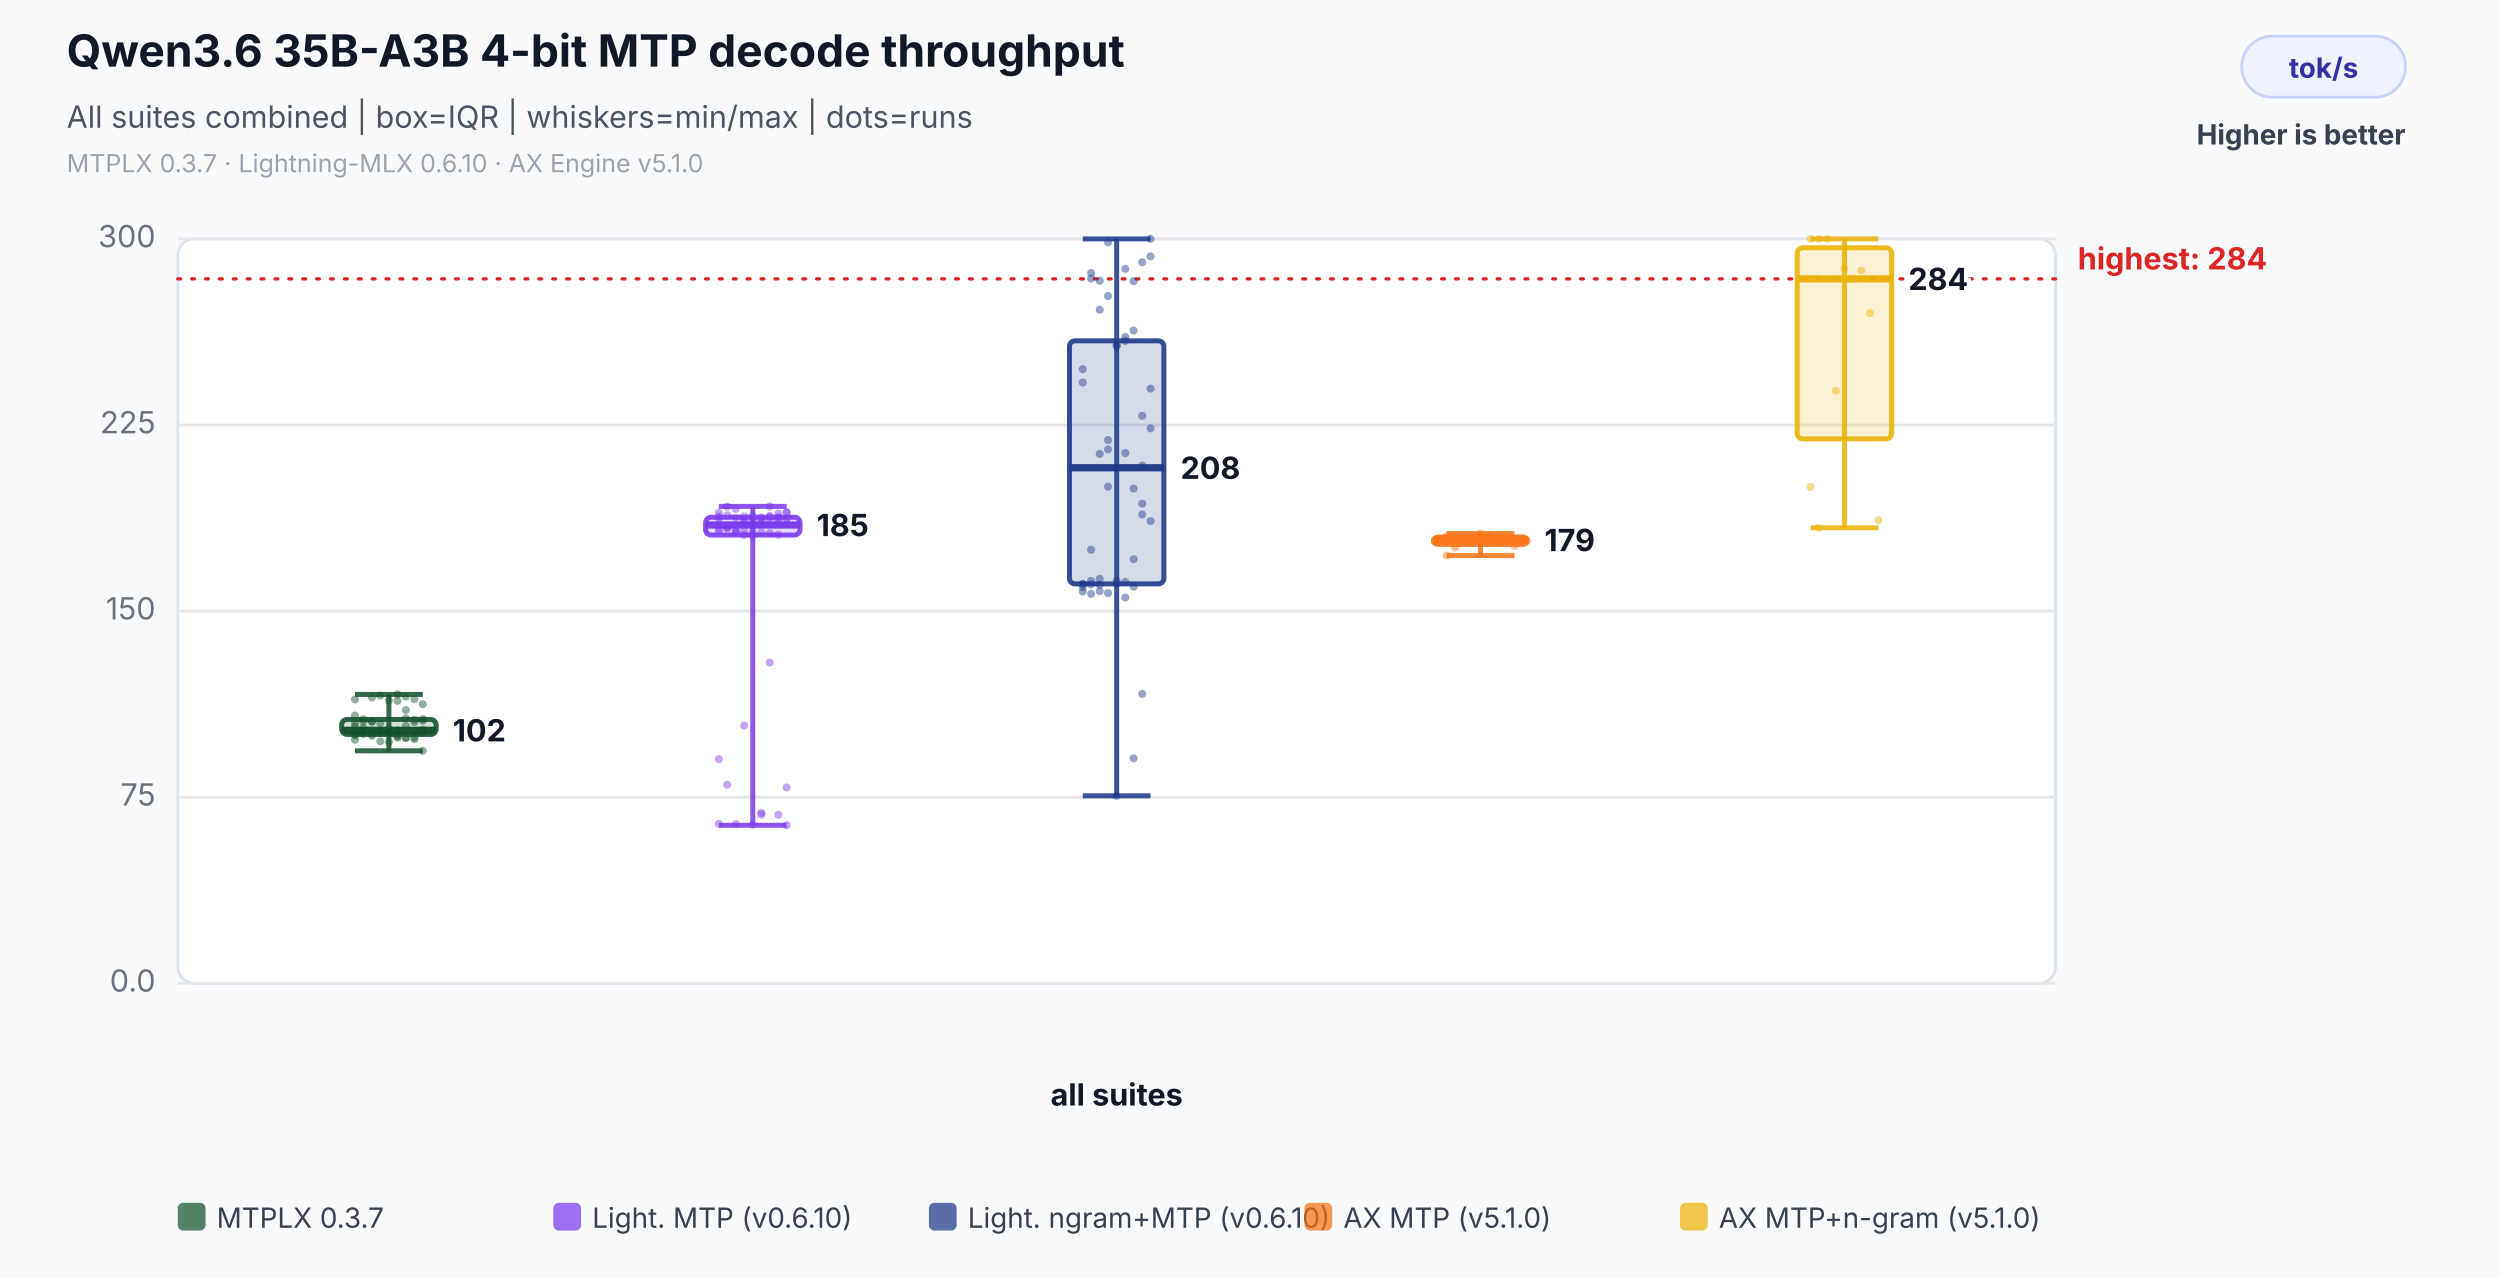
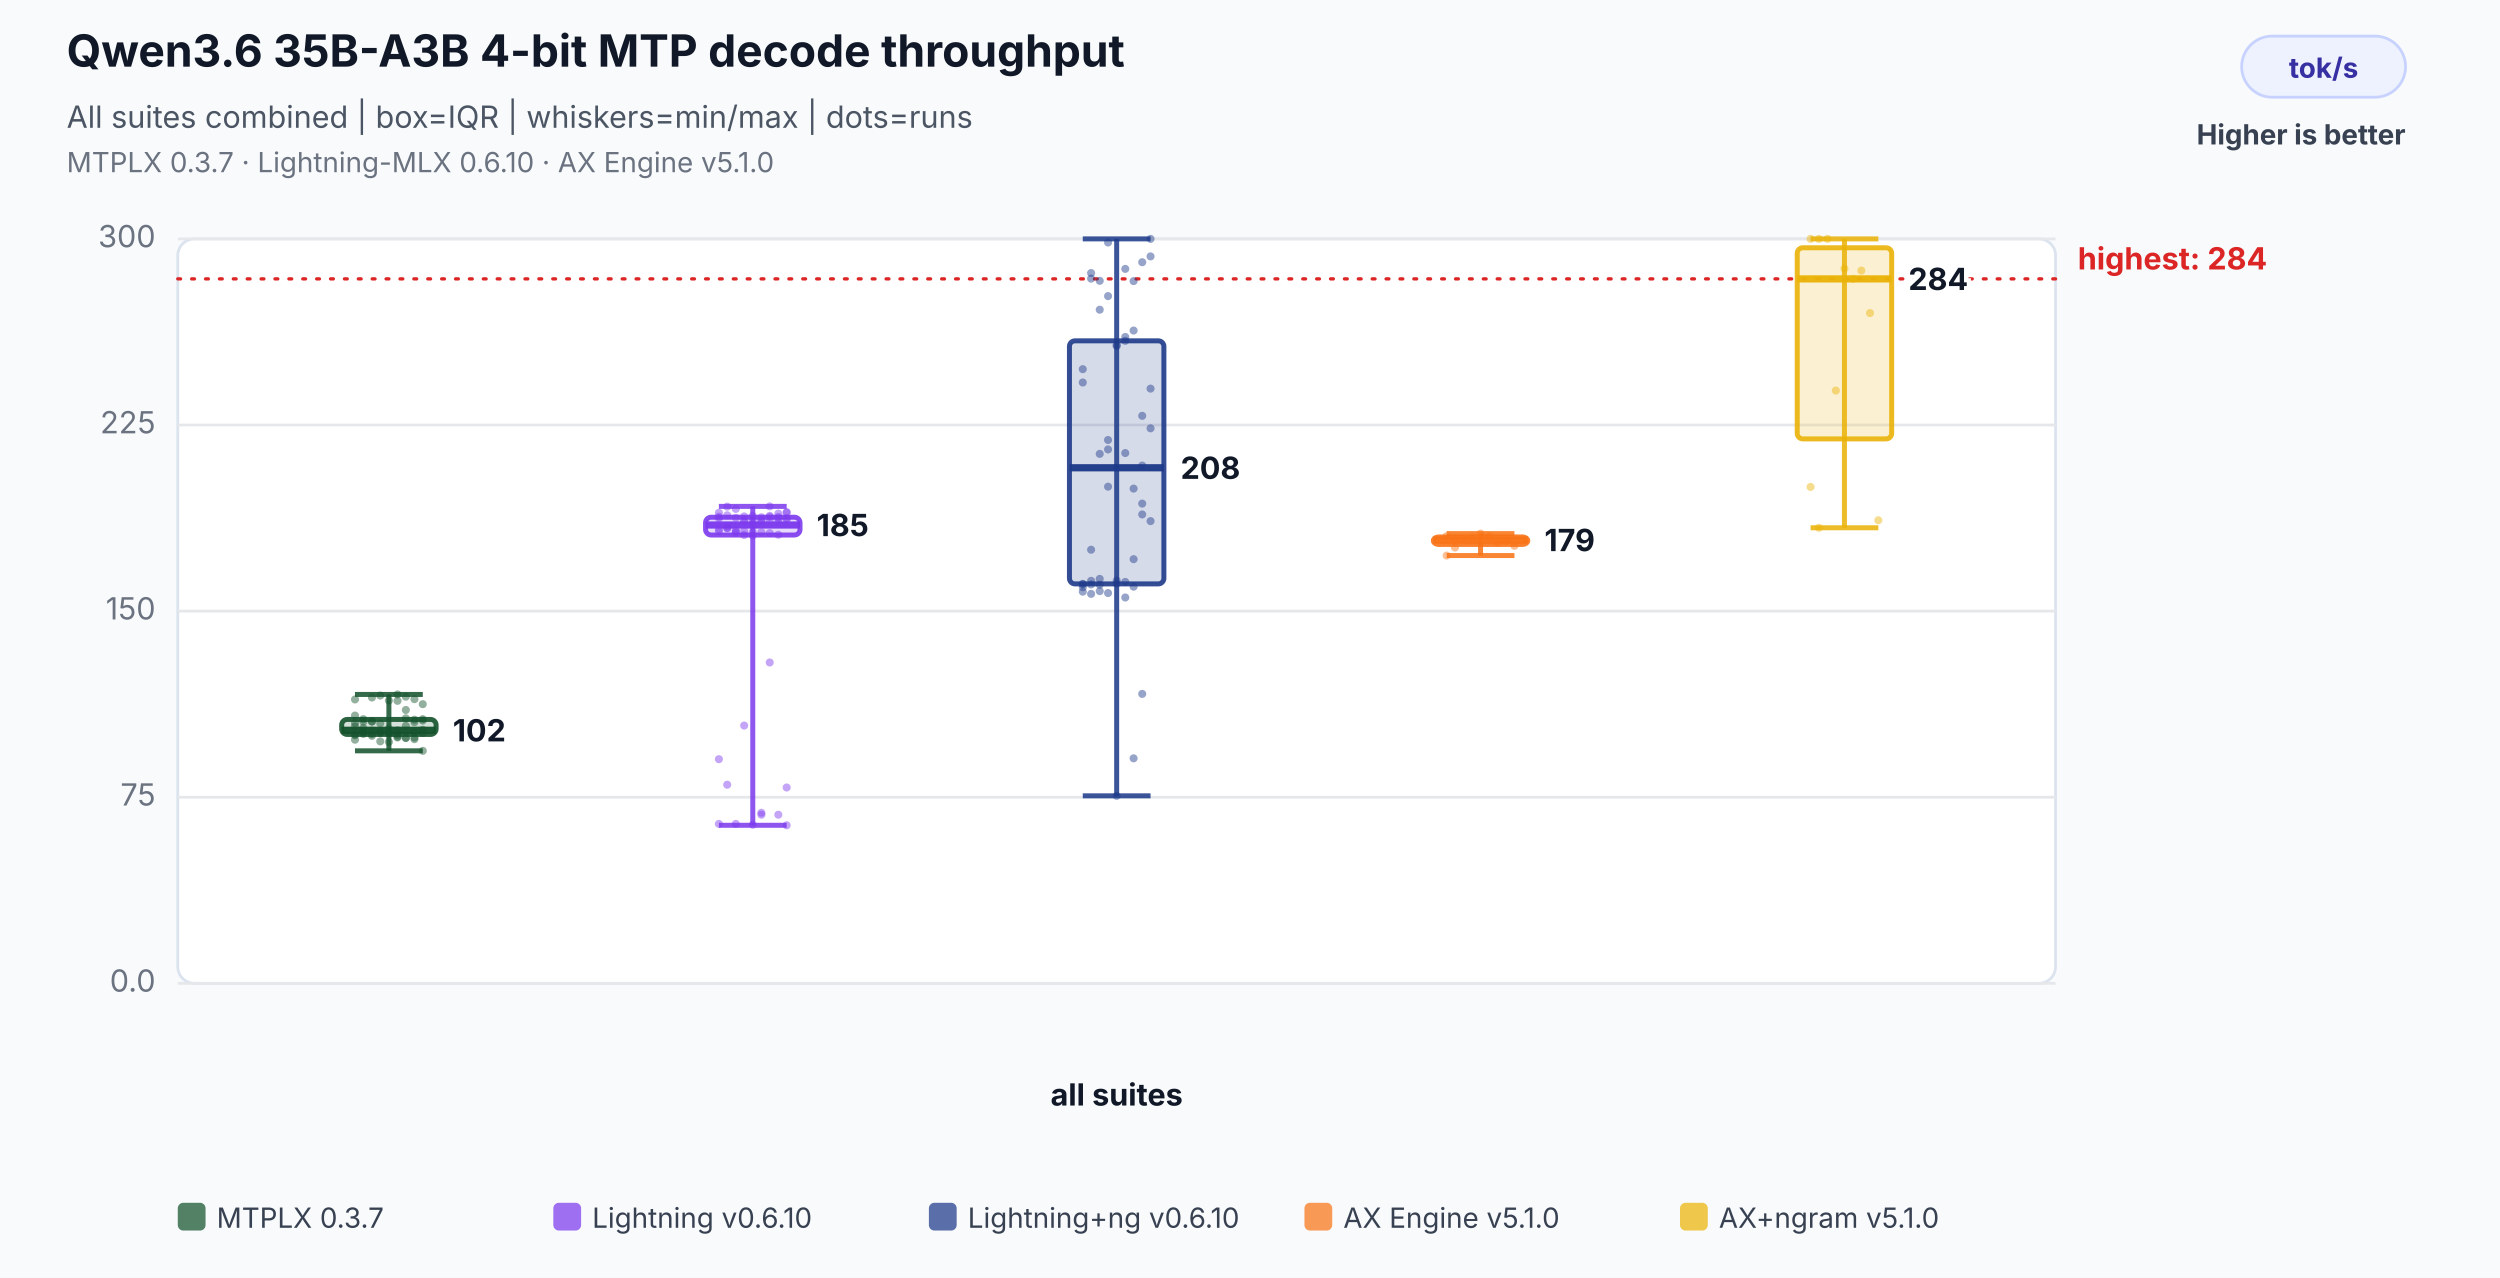
<svg xmlns="http://www.w3.org/2000/svg" width="900" height="460" viewBox="0 0 900 460" role="img" aria-labelledby="title desc">
  <rect width="100%" height="100%" fill="#f8fafc" />
  <text x="24" y="24" font-family="Inter,Segoe UI,Arial,sans-serif" font-size="16" font-weight="700" fill="#111827">Qwen3.6 35B-A3B 4-bit MTP decode throughput</text>
  <text x="24" y="46" font-family="Inter,Segoe UI,Arial,sans-serif" font-size="11" fill="#4b5563">All suites combined | box=IQR | whiskers=min/max | dots=runs</text>
-   <text x="24" y="62" font-family="Inter,Segoe UI,Arial,sans-serif" font-size="9" fill="#9ca3af">MTPLX 0.3.7 · Lightning-MLX 0.6.10 · AX Engine v5.1.0</text>
+   <text x="24" y="62" font-family="Inter,Segoe UI,Arial,sans-serif" font-size="10" fill="#6b7280">MTPLX 0.3.7 · Lightning-MLX 0.6.10 · AX Engine v5.1.0</text>
  <rect x="807" y="13" width="59" height="22" rx="11" fill="#eef2ff" stroke="#c7d2fe" />
  <text x="836.5" y="28" text-anchor="middle" font-family="Inter,Segoe UI,Arial,sans-serif" font-size="10" font-weight="700" fill="#3730a3">tok/s</text>
  <text x="866" y="52" text-anchor="end" font-family="Inter,Segoe UI,Arial,sans-serif" font-size="10" font-weight="700" fill="#374151">Higher is better</text>
  <rect x="64" y="86" width="676" height="268" rx="6" fill="#ffffff" stroke="#dbe3ef" />
  <line x1="64" y1="354.0" x2="740" y2="354.0" stroke="#e5e7eb" stroke-width="1" />
  <text x="56" y="357.0" text-anchor="end" font-family="Inter,Segoe UI,Arial,sans-serif" font-size="11" fill="#6b7280">0.0</text>
  <line x1="64" y1="287.0" x2="740" y2="287.0" stroke="#e5e7eb" stroke-width="1" />
  <text x="56" y="290.0" text-anchor="end" font-family="Inter,Segoe UI,Arial,sans-serif" font-size="11" fill="#6b7280">75</text>
  <line x1="64" y1="220.0" x2="740" y2="220.0" stroke="#e5e7eb" stroke-width="1" />
  <text x="56" y="223.0" text-anchor="end" font-family="Inter,Segoe UI,Arial,sans-serif" font-size="11" fill="#6b7280">150</text>
  <line x1="64" y1="153.0" x2="740" y2="153.0" stroke="#e5e7eb" stroke-width="1" />
  <text x="56" y="156.0" text-anchor="end" font-family="Inter,Segoe UI,Arial,sans-serif" font-size="11" fill="#6b7280">225</text>
  <line x1="64" y1="86.0" x2="740" y2="86.0" stroke="#e5e7eb" stroke-width="1" />
  <text x="56" y="89.0" text-anchor="end" font-family="Inter,Segoe UI,Arial,sans-serif" font-size="11" fill="#6b7280">300</text>
  <line x1="64" y1="100.4" x2="740" y2="100.4" stroke="#dc2626" stroke-width="1.2" stroke-dasharray="1 4" stroke-linecap="round" />
  <text x="748" y="97.0" text-anchor="start" font-family="Inter,Segoe UI,Arial,sans-serif" font-size="11" font-weight="700" fill="#dc2626" data-label="highest median">highest: 284</text>
  <text x="402.0" y="398" text-anchor="middle" font-family="Inter,Segoe UI,Arial,sans-serif" font-size="11" font-weight="700" fill="#111827">all suites</text>
  <circle cx="127.8" cy="261.5" r="1.45" fill="#14532d" fill-opacity="0.46" />
  <circle cx="130.8" cy="262.1" r="1.45" fill="#14532d" fill-opacity="0.46" />
  <circle cx="133.9" cy="259.7" r="1.45" fill="#14532d" fill-opacity="0.46" />
  <circle cx="136.9" cy="260.4" r="1.45" fill="#14532d" fill-opacity="0.46" />
  <circle cx="140.0" cy="262.3" r="1.45" fill="#14532d" fill-opacity="0.46" />
  <circle cx="143.1" cy="252.3" r="1.45" fill="#14532d" fill-opacity="0.46" />
  <circle cx="146.1" cy="255.6" r="1.45" fill="#14532d" fill-opacity="0.46" />
  <circle cx="149.2" cy="251.7" r="1.45" fill="#14532d" fill-opacity="0.46" />
  <circle cx="152.2" cy="253.5" r="1.45" fill="#14532d" fill-opacity="0.46" />
  <circle cx="127.8" cy="251.8" r="1.45" fill="#14532d" fill-opacity="0.46" />
  <circle cx="130.8" cy="264.2" r="1.45" fill="#14532d" fill-opacity="0.46" />
  <circle cx="133.9" cy="264.9" r="1.45" fill="#14532d" fill-opacity="0.46" />
  <circle cx="136.9" cy="263.9" r="1.45" fill="#14532d" fill-opacity="0.46" />
  <circle cx="140.0" cy="264.0" r="1.45" fill="#14532d" fill-opacity="0.46" />
  <circle cx="143.1" cy="265.5" r="1.45" fill="#14532d" fill-opacity="0.46" />
  <circle cx="146.1" cy="258.6" r="1.45" fill="#14532d" fill-opacity="0.46" />
  <circle cx="149.2" cy="260.0" r="1.45" fill="#14532d" fill-opacity="0.46" />
  <circle cx="152.2" cy="258.9" r="1.45" fill="#14532d" fill-opacity="0.46" />
  <circle cx="127.8" cy="260.3" r="1.45" fill="#14532d" fill-opacity="0.46" />
  <circle cx="130.8" cy="258.9" r="1.45" fill="#14532d" fill-opacity="0.46" />
  <circle cx="133.9" cy="251.1" r="1.45" fill="#14532d" fill-opacity="0.46" />
  <circle cx="136.9" cy="250.4" r="1.45" fill="#14532d" fill-opacity="0.46" />
  <circle cx="140.0" cy="252.2" r="1.45" fill="#14532d" fill-opacity="0.46" />
  <circle cx="143.1" cy="250.0" r="1.45" fill="#14532d" fill-opacity="0.46" />
  <circle cx="146.1" cy="250.8" r="1.45" fill="#14532d" fill-opacity="0.46" />
  <circle cx="149.2" cy="259.1" r="1.45" fill="#14532d" fill-opacity="0.46" />
  <circle cx="152.2" cy="259.4" r="1.45" fill="#14532d" fill-opacity="0.46" />
  <circle cx="127.8" cy="257.6" r="1.45" fill="#14532d" fill-opacity="0.46" />
  <circle cx="130.8" cy="259.8" r="1.45" fill="#14532d" fill-opacity="0.46" />
  <circle cx="133.9" cy="259.8" r="1.45" fill="#14532d" fill-opacity="0.46" />
  <circle cx="136.9" cy="263.1" r="1.45" fill="#14532d" fill-opacity="0.46" />
  <circle cx="140.0" cy="263.5" r="1.45" fill="#14532d" fill-opacity="0.46" />
  <circle cx="143.1" cy="262.9" r="1.45" fill="#14532d" fill-opacity="0.46" />
  <circle cx="146.1" cy="261.3" r="1.45" fill="#14532d" fill-opacity="0.46" />
  <circle cx="149.2" cy="263.7" r="1.45" fill="#14532d" fill-opacity="0.46" />
  <circle cx="152.2" cy="263.9" r="1.45" fill="#14532d" fill-opacity="0.46" />
  <circle cx="127.8" cy="264.4" r="1.45" fill="#14532d" fill-opacity="0.46" />
  <circle cx="130.8" cy="263.6" r="1.45" fill="#14532d" fill-opacity="0.46" />
  <circle cx="133.9" cy="263.0" r="1.45" fill="#14532d" fill-opacity="0.46" />
  <circle cx="136.9" cy="263.5" r="1.45" fill="#14532d" fill-opacity="0.46" />
  <circle cx="140.0" cy="267.1" r="1.45" fill="#14532d" fill-opacity="0.46" />
  <circle cx="143.1" cy="265.2" r="1.45" fill="#14532d" fill-opacity="0.46" />
  <circle cx="146.1" cy="265.7" r="1.45" fill="#14532d" fill-opacity="0.46" />
  <circle cx="149.2" cy="265.5" r="1.45" fill="#14532d" fill-opacity="0.46" />
  <circle cx="152.2" cy="270.3" r="1.45" fill="#14532d" fill-opacity="0.46" />
  <circle cx="127.8" cy="266.3" r="1.45" fill="#14532d" fill-opacity="0.46" />
  <circle cx="130.8" cy="263.1" r="1.45" fill="#14532d" fill-opacity="0.46" />
  <circle cx="133.9" cy="264.3" r="1.45" fill="#14532d" fill-opacity="0.46" />
  <circle cx="136.9" cy="266.9" r="1.45" fill="#14532d" fill-opacity="0.46" />
  <circle cx="140.0" cy="264.1" r="1.45" fill="#14532d" fill-opacity="0.46" />
  <circle cx="143.1" cy="264.5" r="1.45" fill="#14532d" fill-opacity="0.46" />
  <circle cx="146.1" cy="265.6" r="1.45" fill="#14532d" fill-opacity="0.46" />
  <circle cx="149.2" cy="266.1" r="1.45" fill="#14532d" fill-opacity="0.46" />
  <circle cx="152.2" cy="262.7" r="1.45" fill="#14532d" fill-opacity="0.46" />
  <circle cx="127.8" cy="264.7" r="1.45" fill="#14532d" fill-opacity="0.46" />
  <line x1="140.0" y1="250.0" x2="140.0" y2="270.3" stroke="#14532d" stroke-opacity="0.86" stroke-width="1.8" />
  <line x1="127.8" y1="250.0" x2="152.2" y2="250.0" stroke="#14532d" stroke-opacity="0.86" stroke-width="1.8" />
  <line x1="127.8" y1="270.3" x2="152.2" y2="270.3" stroke="#14532d" stroke-opacity="0.86" stroke-width="1.8" />
  <rect x="123.0" y="259.0" width="34.0" height="5.4" rx="2" fill="#14532d" fill-opacity="0.18" stroke="#14532d" stroke-opacity="0.9" stroke-width="1.8" />
  <line x1="123.0" y1="262.9" x2="157.0" y2="262.9" stroke="#14532d" stroke-opacity="0.96" stroke-width="2.6" />
  <text x="163.0" y="266.9" text-anchor="start" font-family="Inter,Segoe UI,Arial,sans-serif" font-size="11" font-weight="700" fill="#111827" stroke="#ffffff" stroke-width="3" paint-order="stroke">102</text>
  <circle cx="258.8" cy="190.5" r="1.45" fill="#7c3aed" fill-opacity="0.46" />
  <circle cx="261.8" cy="190.2" r="1.45" fill="#7c3aed" fill-opacity="0.46" />
  <circle cx="264.9" cy="190.8" r="1.45" fill="#7c3aed" fill-opacity="0.46" />
  <circle cx="267.9" cy="192.6" r="1.45" fill="#7c3aed" fill-opacity="0.46" />
  <circle cx="271.0" cy="192.8" r="1.45" fill="#7c3aed" fill-opacity="0.46" />
  <circle cx="274.1" cy="191.6" r="1.45" fill="#7c3aed" fill-opacity="0.46" />
  <circle cx="277.1" cy="182.3" r="1.45" fill="#7c3aed" fill-opacity="0.46" />
  <circle cx="280.2" cy="184.9" r="1.45" fill="#7c3aed" fill-opacity="0.46" />
  <circle cx="283.2" cy="184.5" r="1.45" fill="#7c3aed" fill-opacity="0.46" />
  <circle cx="258.8" cy="184.6" r="1.45" fill="#7c3aed" fill-opacity="0.46" />
  <circle cx="261.8" cy="185.5" r="1.45" fill="#7c3aed" fill-opacity="0.46" />
  <circle cx="264.9" cy="183.2" r="1.45" fill="#7c3aed" fill-opacity="0.46" />
  <circle cx="267.9" cy="187.2" r="1.45" fill="#7c3aed" fill-opacity="0.46" />
  <circle cx="271.0" cy="187.4" r="1.45" fill="#7c3aed" fill-opacity="0.46" />
  <circle cx="274.1" cy="186.2" r="1.45" fill="#7c3aed" fill-opacity="0.46" />
  <circle cx="277.1" cy="185.7" r="1.45" fill="#7c3aed" fill-opacity="0.46" />
  <circle cx="280.2" cy="186.6" r="1.45" fill="#7c3aed" fill-opacity="0.46" />
  <circle cx="283.2" cy="184.4" r="1.45" fill="#7c3aed" fill-opacity="0.46" />
  <circle cx="258.8" cy="186.0" r="1.45" fill="#7c3aed" fill-opacity="0.46" />
  <circle cx="261.8" cy="182.4" r="1.45" fill="#7c3aed" fill-opacity="0.46" />
  <circle cx="264.9" cy="191.8" r="1.45" fill="#7c3aed" fill-opacity="0.46" />
  <circle cx="267.9" cy="191.2" r="1.45" fill="#7c3aed" fill-opacity="0.46" />
  <circle cx="271.0" cy="191.6" r="1.45" fill="#7c3aed" fill-opacity="0.46" />
  <circle cx="274.1" cy="293.3" r="1.45" fill="#7c3aed" fill-opacity="0.46" />
  <circle cx="277.1" cy="238.5" r="1.45" fill="#7c3aed" fill-opacity="0.46" />
  <circle cx="280.2" cy="293.3" r="1.45" fill="#7c3aed" fill-opacity="0.46" />
  <circle cx="283.2" cy="297.1" r="1.45" fill="#7c3aed" fill-opacity="0.46" />
  <circle cx="258.8" cy="273.3" r="1.45" fill="#7c3aed" fill-opacity="0.46" />
  <circle cx="261.8" cy="190.1" r="1.45" fill="#7c3aed" fill-opacity="0.46" />
  <circle cx="264.9" cy="296.6" r="1.45" fill="#7c3aed" fill-opacity="0.46" />
  <circle cx="267.9" cy="261.2" r="1.45" fill="#7c3aed" fill-opacity="0.46" />
  <circle cx="271.0" cy="296.9" r="1.45" fill="#7c3aed" fill-opacity="0.46" />
  <circle cx="274.1" cy="292.6" r="1.45" fill="#7c3aed" fill-opacity="0.46" />
  <circle cx="277.1" cy="191.9" r="1.45" fill="#7c3aed" fill-opacity="0.46" />
  <circle cx="280.2" cy="192.5" r="1.45" fill="#7c3aed" fill-opacity="0.46" />
  <circle cx="283.2" cy="283.5" r="1.45" fill="#7c3aed" fill-opacity="0.46" />
  <circle cx="258.8" cy="296.6" r="1.45" fill="#7c3aed" fill-opacity="0.46" />
  <circle cx="261.8" cy="282.5" r="1.45" fill="#7c3aed" fill-opacity="0.46" />
  <circle cx="264.9" cy="191.4" r="1.45" fill="#7c3aed" fill-opacity="0.46" />
  <circle cx="267.9" cy="187.9" r="1.45" fill="#7c3aed" fill-opacity="0.46" />
  <circle cx="271.0" cy="189.0" r="1.45" fill="#7c3aed" fill-opacity="0.46" />
  <circle cx="274.1" cy="187.8" r="1.45" fill="#7c3aed" fill-opacity="0.46" />
  <circle cx="277.1" cy="186.1" r="1.45" fill="#7c3aed" fill-opacity="0.46" />
  <circle cx="280.2" cy="186.1" r="1.45" fill="#7c3aed" fill-opacity="0.46" />
  <circle cx="283.2" cy="186.6" r="1.45" fill="#7c3aed" fill-opacity="0.46" />
  <circle cx="258.8" cy="191.3" r="1.45" fill="#7c3aed" fill-opacity="0.46" />
  <circle cx="261.8" cy="189.5" r="1.45" fill="#7c3aed" fill-opacity="0.46" />
  <circle cx="264.9" cy="186.4" r="1.45" fill="#7c3aed" fill-opacity="0.46" />
  <circle cx="267.9" cy="185.9" r="1.45" fill="#7c3aed" fill-opacity="0.46" />
  <circle cx="271.0" cy="185.7" r="1.45" fill="#7c3aed" fill-opacity="0.46" />
  <circle cx="274.1" cy="187.2" r="1.45" fill="#7c3aed" fill-opacity="0.46" />
  <circle cx="277.1" cy="187.1" r="1.45" fill="#7c3aed" fill-opacity="0.46" />
  <circle cx="280.2" cy="187.6" r="1.45" fill="#7c3aed" fill-opacity="0.46" />
  <circle cx="283.2" cy="187.0" r="1.45" fill="#7c3aed" fill-opacity="0.46" />
  <circle cx="258.8" cy="186.6" r="1.45" fill="#7c3aed" fill-opacity="0.46" />
  <line x1="271.0" y1="182.3" x2="271.0" y2="297.1" stroke="#7c3aed" stroke-opacity="0.86" stroke-width="1.8" />
  <line x1="258.8" y1="182.3" x2="283.2" y2="182.3" stroke="#7c3aed" stroke-opacity="0.86" stroke-width="1.8" />
  <line x1="258.8" y1="297.1" x2="283.2" y2="297.1" stroke="#7c3aed" stroke-opacity="0.86" stroke-width="1.8" />
  <rect x="254.0" y="186.2" width="34.0" height="6.4" rx="2" fill="#7c3aed" fill-opacity="0.18" stroke="#7c3aed" stroke-opacity="0.9" stroke-width="1.8" />
  <line x1="254.0" y1="189.0" x2="288.0" y2="189.0" stroke="#7c3aed" stroke-opacity="0.96" stroke-width="2.6" />
  <text x="294.0" y="193.0" text-anchor="start" font-family="Inter,Segoe UI,Arial,sans-serif" font-size="11" font-weight="700" fill="#111827" stroke="#ffffff" stroke-width="3" paint-order="stroke">185</text>
  <circle cx="389.8" cy="211.4" r="1.45" fill="#1e3a8a" fill-opacity="0.46" />
  <circle cx="392.8" cy="210.4" r="1.45" fill="#1e3a8a" fill-opacity="0.46" />
  <circle cx="395.9" cy="208.4" r="1.45" fill="#1e3a8a" fill-opacity="0.46" />
  <circle cx="398.9" cy="87.3" r="1.45" fill="#1e3a8a" fill-opacity="0.46" />
  <circle cx="402.0" cy="124.6" r="1.45" fill="#1e3a8a" fill-opacity="0.46" />
  <circle cx="405.1" cy="96.8" r="1.45" fill="#1e3a8a" fill-opacity="0.46" />
  <circle cx="408.1" cy="101.2" r="1.45" fill="#1e3a8a" fill-opacity="0.46" />
  <circle cx="411.2" cy="149.7" r="1.45" fill="#1e3a8a" fill-opacity="0.46" />
  <circle cx="414.2" cy="139.9" r="1.45" fill="#1e3a8a" fill-opacity="0.46" />
  <circle cx="389.8" cy="137.7" r="1.45" fill="#1e3a8a" fill-opacity="0.46" />
  <circle cx="392.8" cy="100.3" r="1.45" fill="#1e3a8a" fill-opacity="0.46" />
  <circle cx="395.9" cy="210.5" r="1.45" fill="#1e3a8a" fill-opacity="0.46" />
  <circle cx="398.9" cy="158.4" r="1.45" fill="#1e3a8a" fill-opacity="0.46" />
  <circle cx="402.0" cy="210.1" r="1.45" fill="#1e3a8a" fill-opacity="0.46" />
  <circle cx="405.1" cy="163.1" r="1.45" fill="#1e3a8a" fill-opacity="0.46" />
  <circle cx="408.1" cy="211.2" r="1.45" fill="#1e3a8a" fill-opacity="0.46" />
  <circle cx="411.2" cy="181.3" r="1.45" fill="#1e3a8a" fill-opacity="0.46" />
  <circle cx="414.2" cy="154.2" r="1.45" fill="#1e3a8a" fill-opacity="0.46" />
  <circle cx="389.8" cy="213.0" r="1.45" fill="#1e3a8a" fill-opacity="0.46" />
  <circle cx="392.8" cy="213.8" r="1.45" fill="#1e3a8a" fill-opacity="0.46" />
  <circle cx="395.9" cy="212.8" r="1.45" fill="#1e3a8a" fill-opacity="0.46" />
  <circle cx="398.9" cy="213.5" r="1.45" fill="#1e3a8a" fill-opacity="0.46" />
  <circle cx="402.0" cy="286.5" r="1.45" fill="#1e3a8a" fill-opacity="0.46" />
  <circle cx="405.1" cy="215.1" r="1.45" fill="#1e3a8a" fill-opacity="0.46" />
  <circle cx="408.1" cy="273.0" r="1.45" fill="#1e3a8a" fill-opacity="0.46" />
  <circle cx="411.2" cy="249.8" r="1.45" fill="#1e3a8a" fill-opacity="0.46" />
  <circle cx="414.2" cy="86.0" r="1.45" fill="#1e3a8a" fill-opacity="0.46" />
  <circle cx="389.8" cy="210.2" r="1.45" fill="#1e3a8a" fill-opacity="0.46" />
  <circle cx="392.8" cy="209.1" r="1.45" fill="#1e3a8a" fill-opacity="0.46" />
  <circle cx="395.9" cy="101.1" r="1.45" fill="#1e3a8a" fill-opacity="0.46" />
  <circle cx="398.9" cy="106.6" r="1.45" fill="#1e3a8a" fill-opacity="0.46" />
  <circle cx="402.0" cy="209.0" r="1.45" fill="#1e3a8a" fill-opacity="0.46" />
  <circle cx="405.1" cy="209.5" r="1.45" fill="#1e3a8a" fill-opacity="0.46" />
  <circle cx="408.1" cy="119.0" r="1.45" fill="#1e3a8a" fill-opacity="0.46" />
  <circle cx="411.2" cy="94.4" r="1.45" fill="#1e3a8a" fill-opacity="0.46" />
  <circle cx="414.2" cy="92.3" r="1.45" fill="#1e3a8a" fill-opacity="0.46" />
  <circle cx="389.8" cy="132.9" r="1.45" fill="#1e3a8a" fill-opacity="0.46" />
  <circle cx="392.8" cy="98.3" r="1.45" fill="#1e3a8a" fill-opacity="0.46" />
  <circle cx="395.9" cy="111.5" r="1.45" fill="#1e3a8a" fill-opacity="0.46" />
  <circle cx="398.9" cy="161.8" r="1.45" fill="#1e3a8a" fill-opacity="0.46" />
  <circle cx="402.0" cy="124.2" r="1.45" fill="#1e3a8a" fill-opacity="0.46" />
  <circle cx="405.1" cy="121.3" r="1.45" fill="#1e3a8a" fill-opacity="0.46" />
  <circle cx="408.1" cy="201.3" r="1.45" fill="#1e3a8a" fill-opacity="0.46" />
  <circle cx="411.2" cy="185.2" r="1.45" fill="#1e3a8a" fill-opacity="0.46" />
  <circle cx="414.2" cy="187.6" r="1.45" fill="#1e3a8a" fill-opacity="0.46" />
  <circle cx="389.8" cy="210.3" r="1.45" fill="#1e3a8a" fill-opacity="0.46" />
  <circle cx="392.8" cy="197.9" r="1.45" fill="#1e3a8a" fill-opacity="0.46" />
  <circle cx="395.9" cy="163.4" r="1.45" fill="#1e3a8a" fill-opacity="0.46" />
  <circle cx="398.9" cy="175.2" r="1.45" fill="#1e3a8a" fill-opacity="0.46" />
  <circle cx="402.0" cy="168.4" r="1.45" fill="#1e3a8a" fill-opacity="0.46" />
  <circle cx="405.1" cy="122.7" r="1.45" fill="#1e3a8a" fill-opacity="0.46" />
  <circle cx="408.1" cy="175.9" r="1.45" fill="#1e3a8a" fill-opacity="0.46" />
  <circle cx="411.2" cy="167.6" r="1.45" fill="#1e3a8a" fill-opacity="0.46" />
  <line x1="402.0" y1="86.0" x2="402.0" y2="286.5" stroke="#1e3a8a" stroke-opacity="0.86" stroke-width="1.8" />
  <line x1="389.8" y1="86.0" x2="414.2" y2="86.0" stroke="#1e3a8a" stroke-opacity="0.86" stroke-width="1.8" />
  <line x1="389.8" y1="286.5" x2="414.2" y2="286.5" stroke="#1e3a8a" stroke-opacity="0.86" stroke-width="1.8" />
  <rect x="385.0" y="122.7" width="34.0" height="87.5" rx="2" fill="#1e3a8a" fill-opacity="0.18" stroke="#1e3a8a" stroke-opacity="0.9" stroke-width="1.8" />
  <line x1="385.0" y1="168.4" x2="419.0" y2="168.4" stroke="#1e3a8a" stroke-opacity="0.96" stroke-width="2.6" />
  <text x="425.0" y="172.4" text-anchor="start" font-family="Inter,Segoe UI,Arial,sans-serif" font-size="11" font-weight="700" fill="#111827" stroke="#ffffff" stroke-width="3" paint-order="stroke">208</text>
  <circle cx="520.8" cy="193.0" r="1.45" fill="#f97316" fill-opacity="0.46" />
  <circle cx="523.8" cy="194.4" r="1.45" fill="#f97316" fill-opacity="0.46" />
  <circle cx="526.9" cy="194.1" r="1.45" fill="#f97316" fill-opacity="0.46" />
  <circle cx="529.9" cy="193.5" r="1.45" fill="#f97316" fill-opacity="0.46" />
  <circle cx="533.0" cy="192.1" r="1.45" fill="#f97316" fill-opacity="0.46" />
  <circle cx="536.1" cy="193.0" r="1.45" fill="#f97316" fill-opacity="0.46" />
  <circle cx="539.1" cy="195.4" r="1.45" fill="#f97316" fill-opacity="0.46" />
  <circle cx="542.2" cy="194.7" r="1.45" fill="#f97316" fill-opacity="0.46" />
  <circle cx="545.2" cy="196.5" r="1.45" fill="#f97316" fill-opacity="0.46" />
  <circle cx="520.8" cy="200.0" r="1.45" fill="#f97316" fill-opacity="0.46" />
  <circle cx="523.8" cy="197.1" r="1.45" fill="#f97316" fill-opacity="0.46" />
  <line x1="533.0" y1="192.1" x2="533.0" y2="200.0" stroke="#f97316" stroke-opacity="0.86" stroke-width="1.8" />
  <line x1="520.8" y1="192.1" x2="545.2" y2="192.1" stroke="#f97316" stroke-opacity="0.86" stroke-width="1.8" />
  <line x1="520.8" y1="200.0" x2="545.2" y2="200.0" stroke="#f97316" stroke-opacity="0.86" stroke-width="1.8" />
  <rect x="516.0" y="193.3" width="34.0" height="2.7" rx="2" fill="#f97316" fill-opacity="0.18" stroke="#f97316" stroke-opacity="0.9" stroke-width="1.8" />
  <line x1="516.0" y1="194.4" x2="550.0" y2="194.4" stroke="#f97316" stroke-opacity="0.96" stroke-width="2.6" />
  <text x="556.0" y="198.4" text-anchor="start" font-family="Inter,Segoe UI,Arial,sans-serif" font-size="11" font-weight="700" fill="#111827" stroke="#ffffff" stroke-width="3" paint-order="stroke">179</text>
  <circle cx="651.8" cy="86.0" r="1.45" fill="#eab308" fill-opacity="0.46" />
  <circle cx="654.8" cy="86.0" r="1.45" fill="#eab308" fill-opacity="0.46" />
  <circle cx="657.9" cy="86.0" r="1.45" fill="#eab308" fill-opacity="0.46" />
  <circle cx="660.9" cy="140.6" r="1.45" fill="#eab308" fill-opacity="0.46" />
  <circle cx="664.0" cy="96.7" r="1.45" fill="#eab308" fill-opacity="0.46" />
  <circle cx="667.1" cy="100.4" r="1.45" fill="#eab308" fill-opacity="0.46" />
  <circle cx="670.1" cy="97.4" r="1.45" fill="#eab308" fill-opacity="0.46" />
  <circle cx="673.2" cy="112.7" r="1.45" fill="#eab308" fill-opacity="0.46" />
  <circle cx="676.2" cy="187.3" r="1.45" fill="#eab308" fill-opacity="0.46" />
  <circle cx="651.8" cy="175.3" r="1.45" fill="#eab308" fill-opacity="0.46" />
  <circle cx="654.8" cy="190.0" r="1.45" fill="#eab308" fill-opacity="0.46" />
  <line x1="664.0" y1="86.0" x2="664.0" y2="190.0" stroke="#eab308" stroke-opacity="0.86" stroke-width="1.8" />
  <line x1="651.8" y1="86.0" x2="676.2" y2="86.0" stroke="#eab308" stroke-opacity="0.86" stroke-width="1.8" />
  <line x1="651.8" y1="190.0" x2="676.2" y2="190.0" stroke="#eab308" stroke-opacity="0.86" stroke-width="1.8" />
  <rect x="647.0" y="89.2" width="34.0" height="68.8" rx="2" fill="#eab308" fill-opacity="0.18" stroke="#eab308" stroke-opacity="0.9" stroke-width="1.8" />
  <line x1="647.0" y1="100.4" x2="681.0" y2="100.4" stroke="#eab308" stroke-opacity="0.96" stroke-width="2.6" />
  <text x="687.0" y="104.4" text-anchor="start" font-family="Inter,Segoe UI,Arial,sans-serif" font-size="11" font-weight="700" fill="#111827" stroke="#ffffff" stroke-width="3" paint-order="stroke">284</text>
  <rect x="64.0" y="433" width="10" height="10" rx="2" fill="#14532d" fill-opacity="0.72" />
  <text x="78.0" y="442" font-family="Inter,Segoe UI,Arial,sans-serif" font-size="10" fill="#374151">MTPLX 0.3.7</text>
  <rect x="199.2" y="433" width="10" height="10" rx="2" fill="#7c3aed" fill-opacity="0.72" />
-   <text x="213.2" y="442" font-family="Inter,Segoe UI,Arial,sans-serif" font-size="10" fill="#374151">Light. MTP (v0.6.10)</text>
+   <text x="213.2" y="442" font-family="Inter,Segoe UI,Arial,sans-serif" font-size="10" fill="#374151">Lightning v0.6.10</text>
  <rect x="334.4" y="433" width="10" height="10" rx="2" fill="#1e3a8a" fill-opacity="0.72" />
-   <text x="348.4" y="442" font-family="Inter,Segoe UI,Arial,sans-serif" font-size="10" fill="#374151">Light. ngram+MTP (v0.6.10)</text>
+   <text x="348.4" y="442" font-family="Inter,Segoe UI,Arial,sans-serif" font-size="10" fill="#374151">Lightning+ng v0.6.10</text>
  <rect x="469.6" y="433" width="10" height="10" rx="2" fill="#f97316" fill-opacity="0.72" />
-   <text x="483.6" y="442" font-family="Inter,Segoe UI,Arial,sans-serif" font-size="10" fill="#374151">AX MTP (v5.1.0)</text>
+   <text x="483.6" y="442" font-family="Inter,Segoe UI,Arial,sans-serif" font-size="10" fill="#374151">AX Engine v5.1.0</text>
  <rect x="604.8" y="433" width="10" height="10" rx="2" fill="#eab308" fill-opacity="0.72" />
-   <text x="618.8" y="442" font-family="Inter,Segoe UI,Arial,sans-serif" font-size="10" fill="#374151">AX MTP+n-gram (v5.1.0)</text>
+   <text x="618.8" y="442" font-family="Inter,Segoe UI,Arial,sans-serif" font-size="10" fill="#374151">AX+ngram v5.1.0</text>
</svg>
